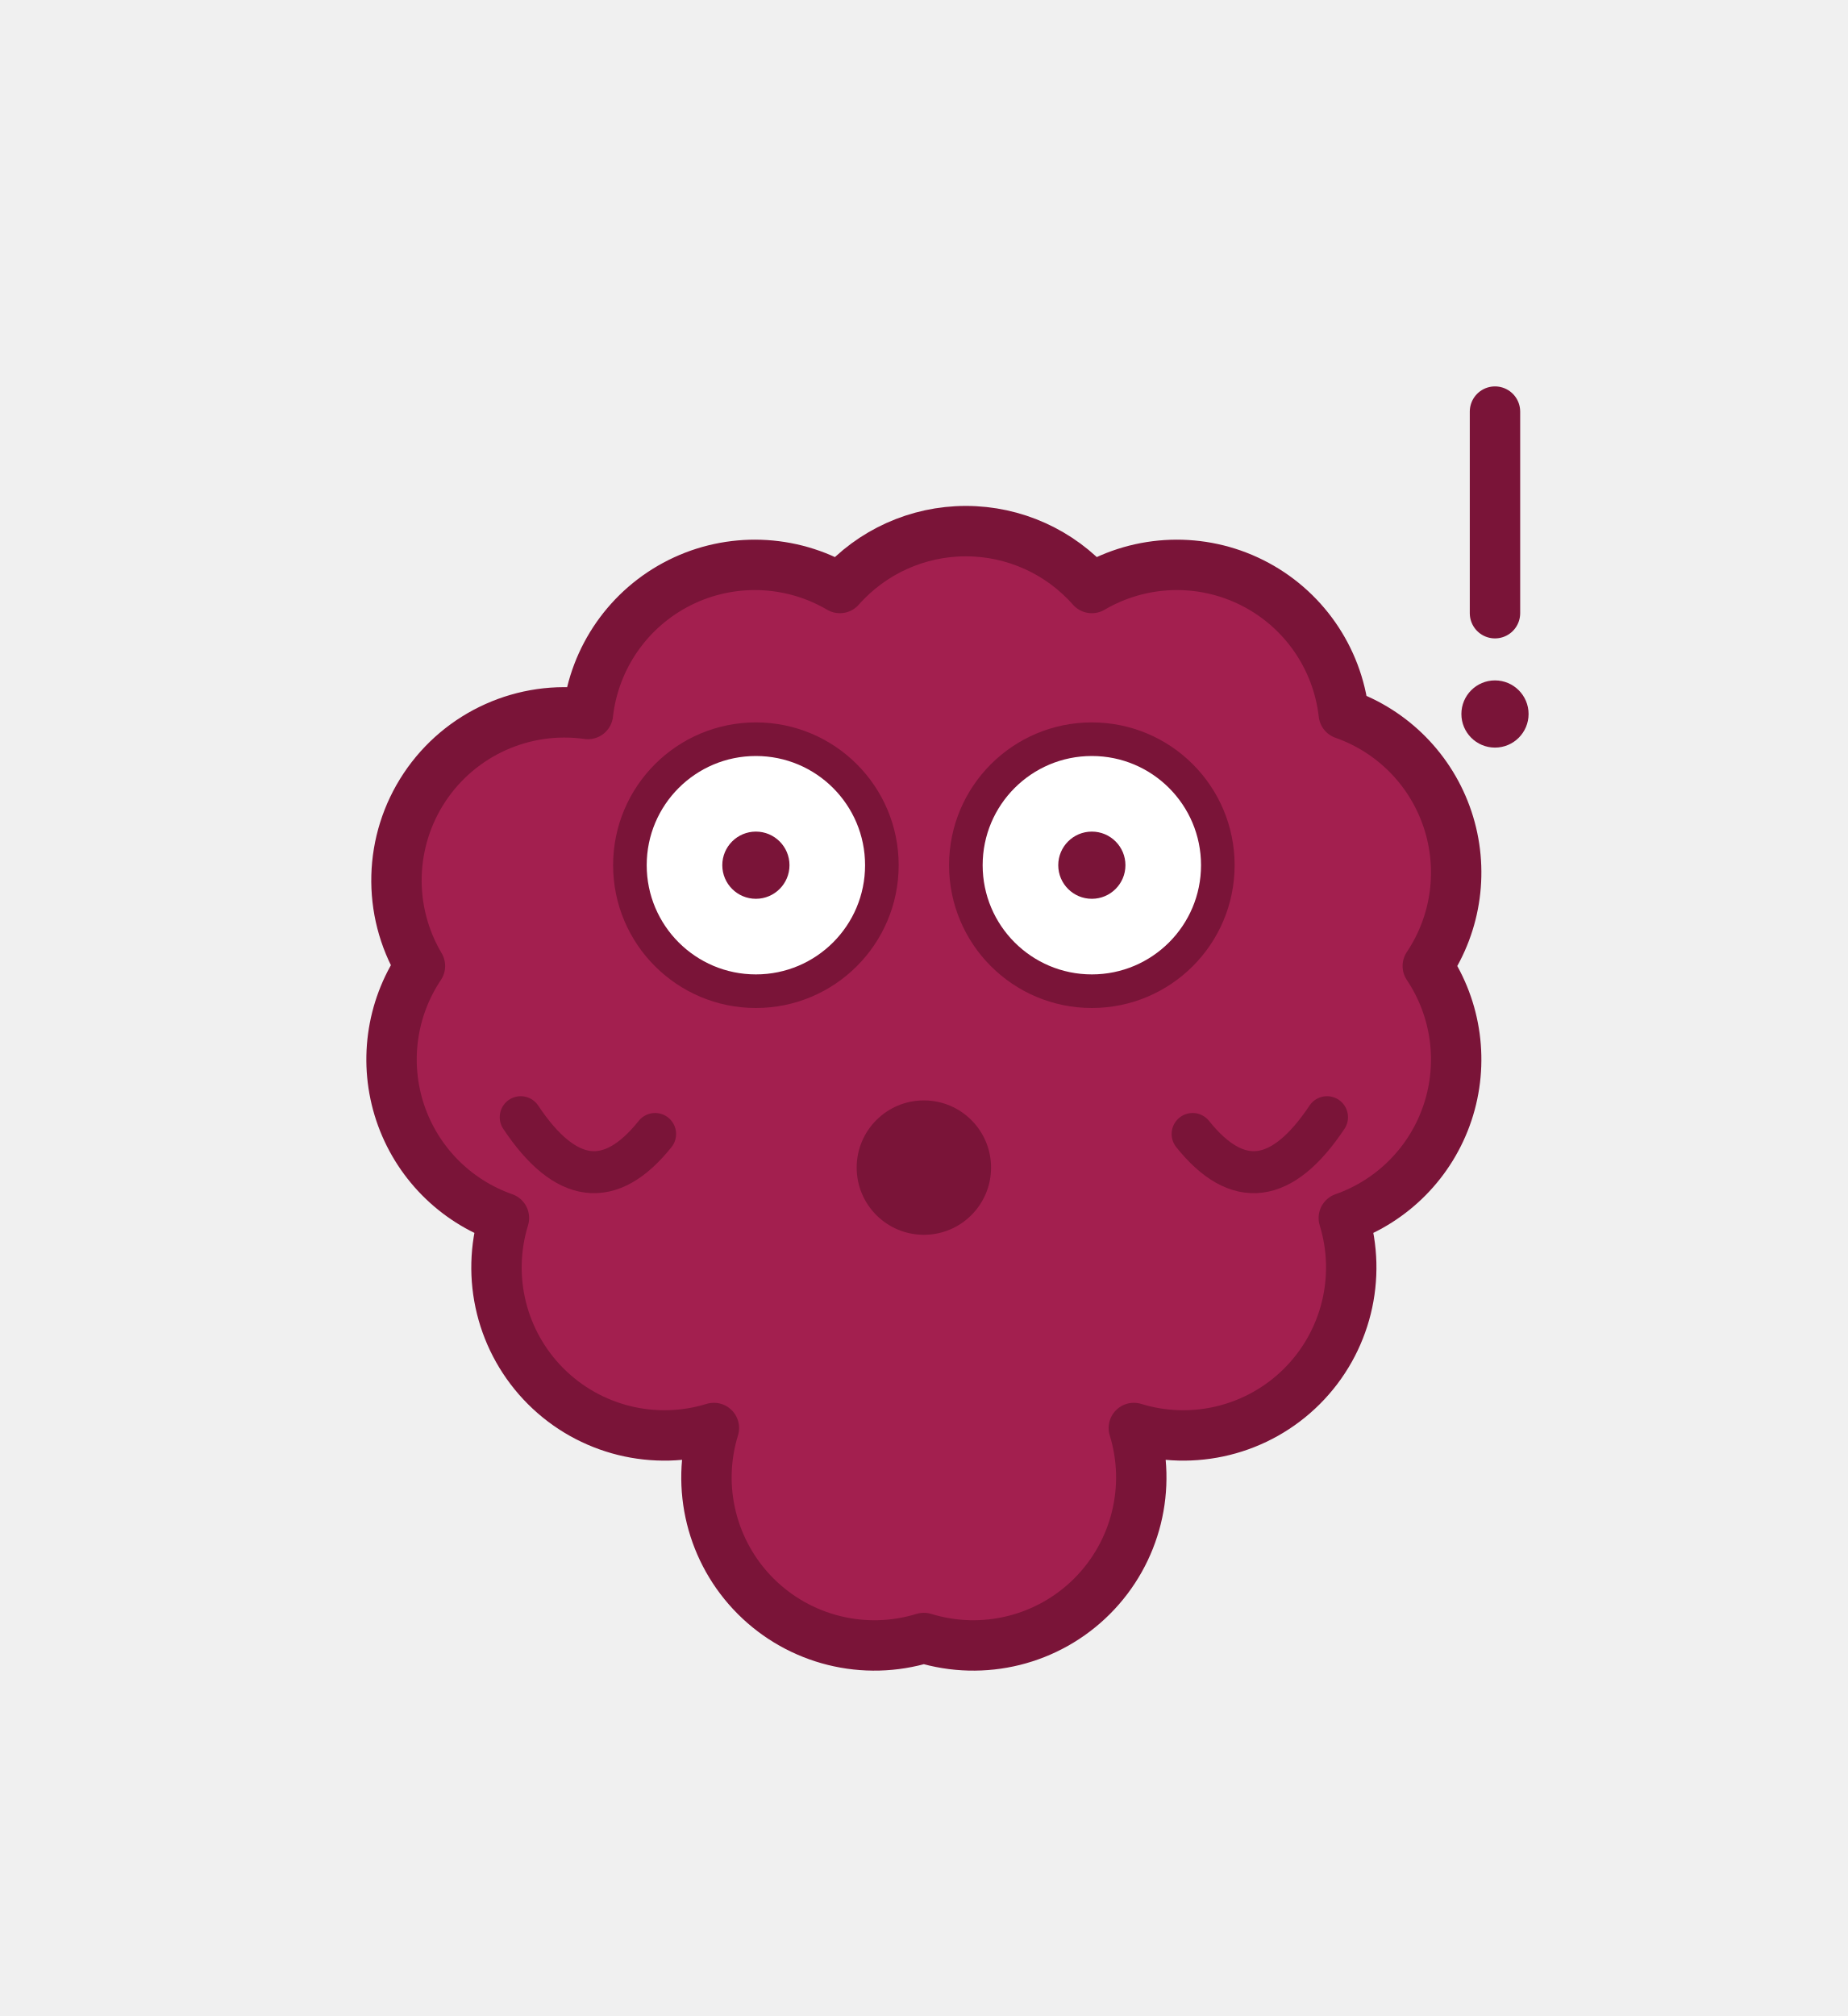
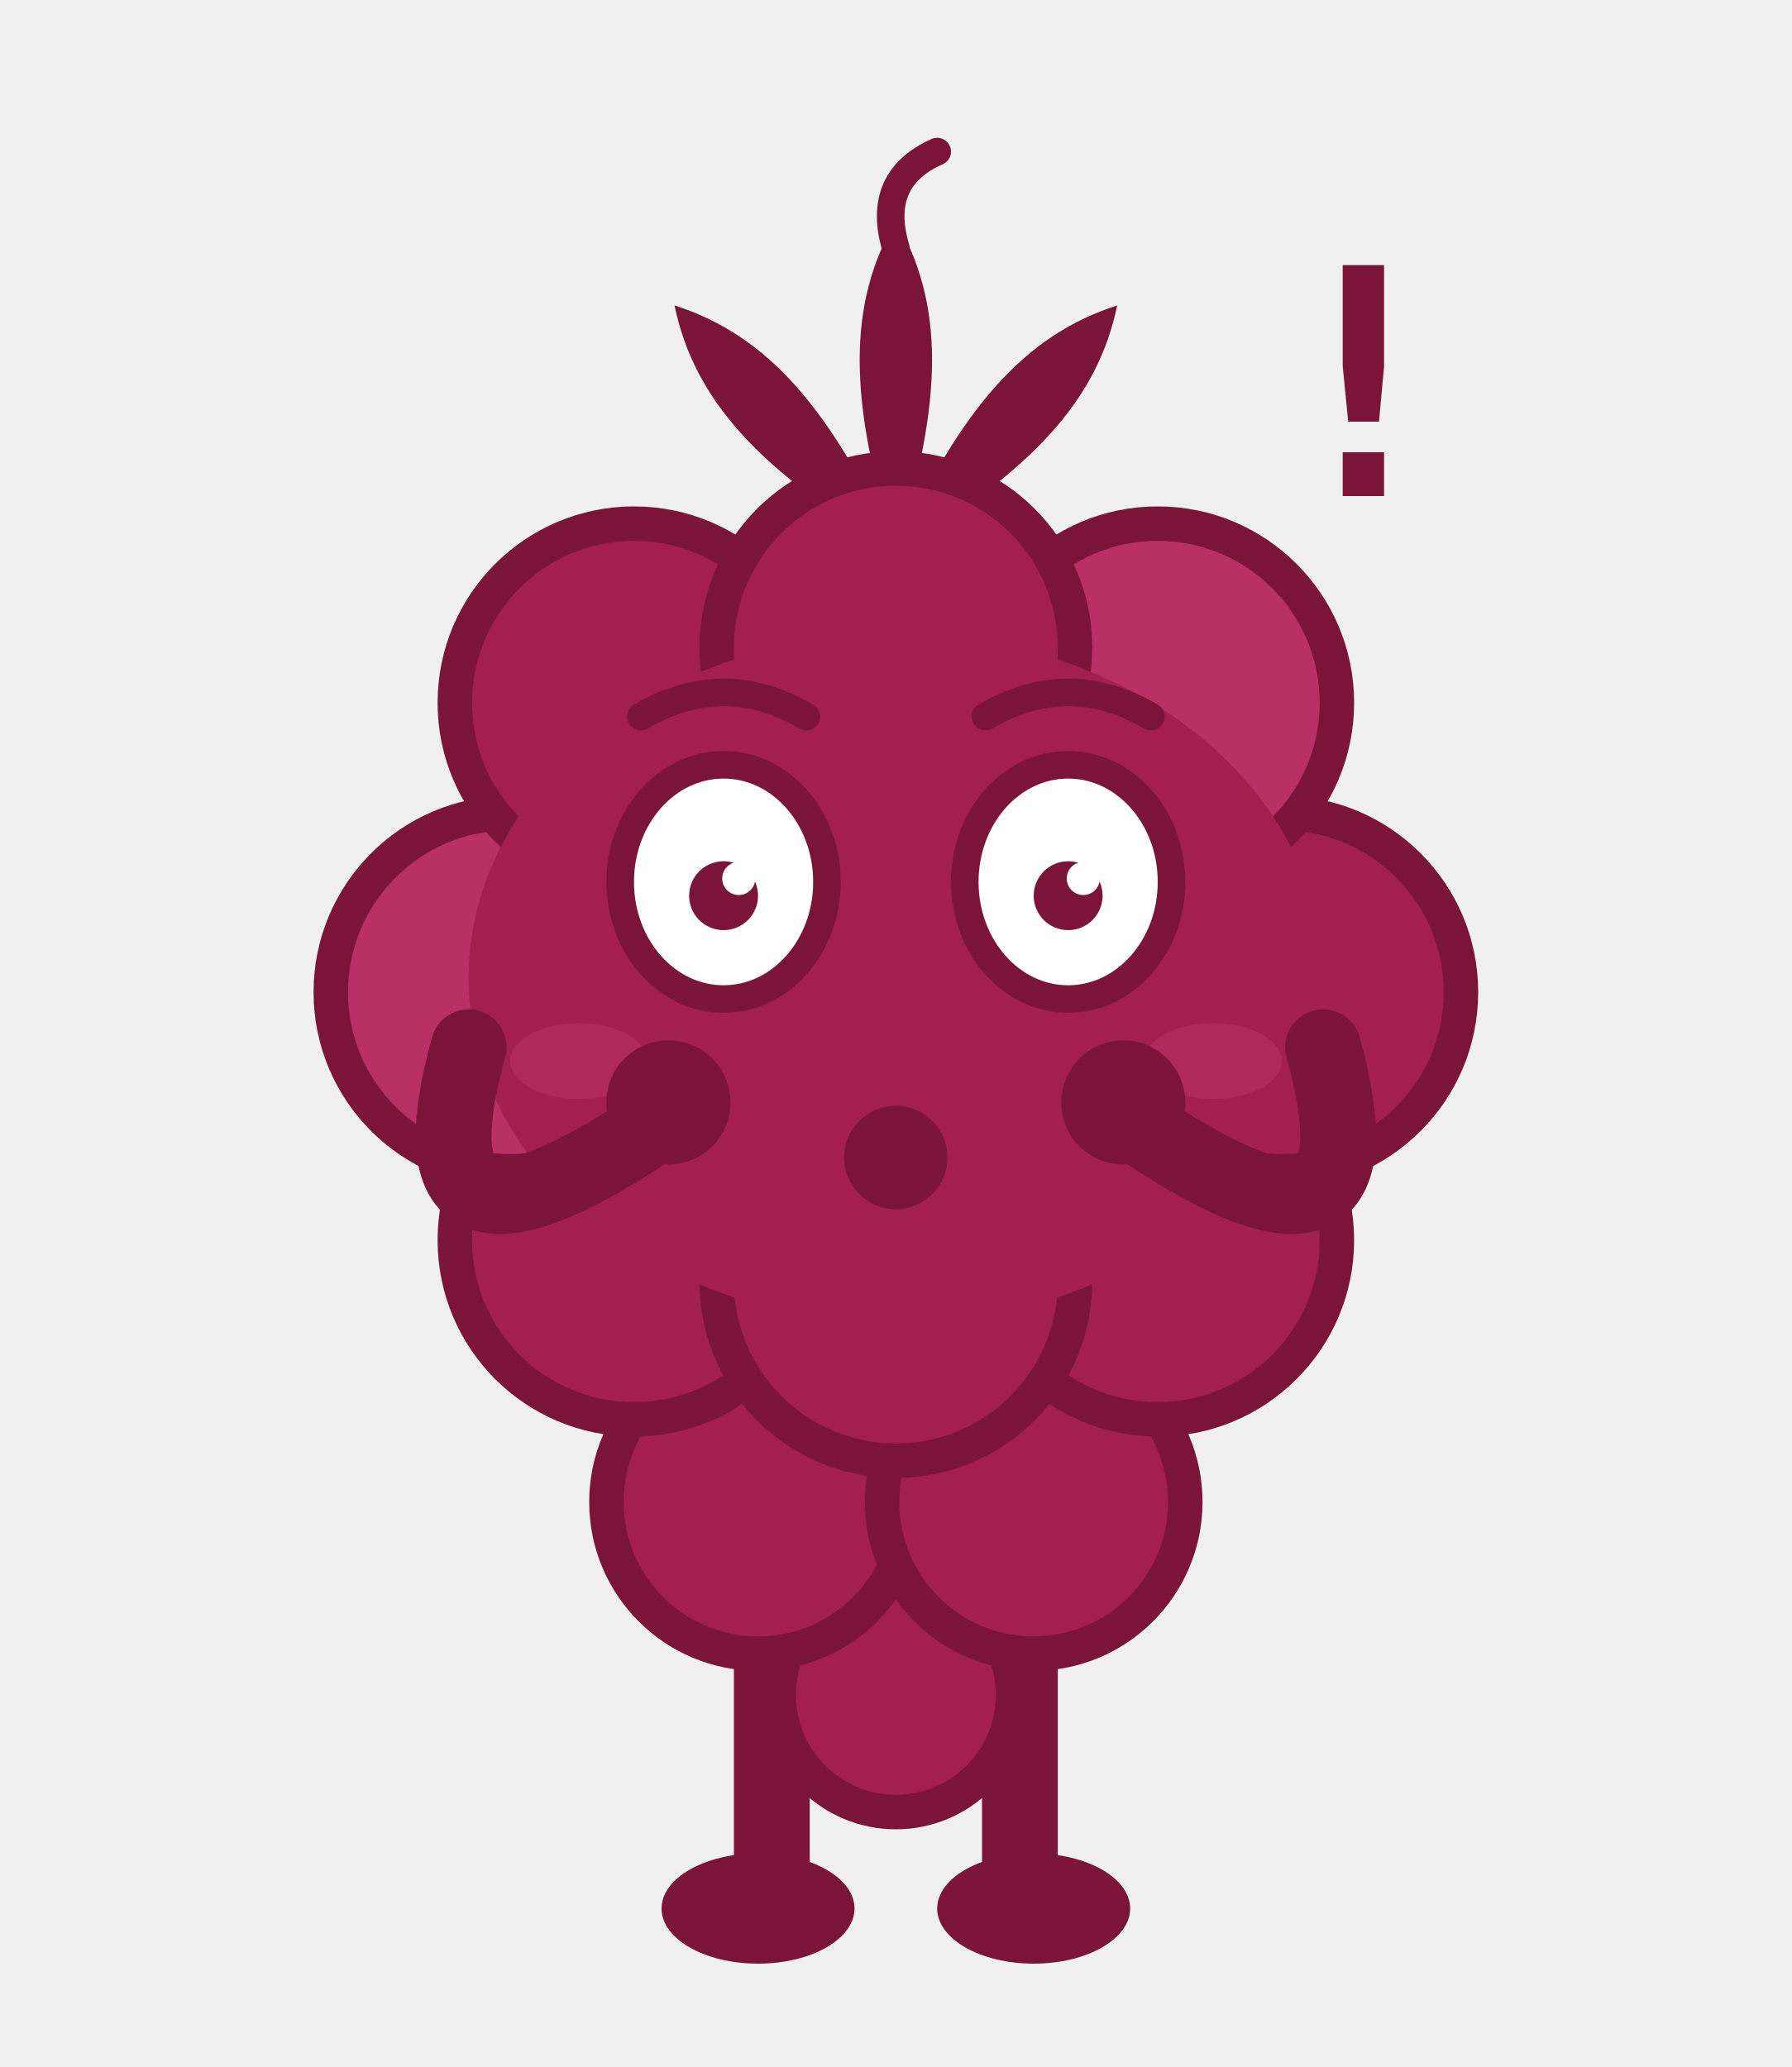
- <svg xmlns="http://www.w3.org/2000/svg" viewBox="0 0 220 240" width="220" height="240">
-   <g transform="translate(10,15)">
-     <path d="M 60 70 A 20 20 0 0 1 90 55 A 20 20 0 0 1 120 55 A 20 20 0 0 1 150 70 A 20 20 0 0 1 160 100 A 20 20 0 0 1 150 130 A 20 20 0 0 1 125 155 A 20 20 0 0 1 100 180 A 20 20 0 0 1 75 155 A 20 20 0 0 1 50 130 A 20 20 0 0 1 40 100 A 20 20 0 0 1 60 70 Z" fill="#a31f4f" stroke="#7a1438" stroke-width="6" stroke-linecap="round" stroke-linejoin="round" />
-     <circle cx="80" cy="88" r="15" fill="#FFFFFF" stroke="#7a1438" stroke-width="4" />
-     <circle cx="120" cy="88" r="15" fill="#FFFFFF" stroke="#7a1438" stroke-width="4" />
-     <circle cx="80" cy="88" r="4" fill="#7a1438" />
-     <circle cx="120" cy="88" r="4" fill="#7a1438" />
-     <circle cx="100" cy="124" r="8" fill="#7a1438" />
-     <g fill="none" stroke="#7a1438" stroke-width="5" stroke-linecap="round">
-       <path d="M 52 118 Q 60 130 68 120" />
-       <path d="M 132 120 Q 140 130 148 118" />
-     </g>
-     <path d="M 168 34 L 168 58" fill="none" stroke="#7a1438" stroke-width="6" stroke-linecap="round" />
-     <circle cx="168" cy="70" r="4" fill="#7a1438" />
+ <svg xmlns="http://www.w3.org/2000/svg" viewBox="0 0 260 300" width="260" height="300">
+   <g stroke="#7a1438" stroke-width="11" stroke-linecap="round">
+     <line x1="112" y1="240" x2="112" y2="272" />
+     <line x1="148" y1="240" x2="148" y2="272" />
  </g>
+   <ellipse cx="110" cy="277" rx="14" ry="8" fill="#7a1438" />
+   <ellipse cx="150" cy="277" rx="14" ry="8" fill="#7a1438" />
+   <g fill="#7a1438">
+     <path d="M 130 80 C 123 58 123 44 130 32 C 137 44 137 58 130 80 Z" transform="rotate(0 130 80)" />
+     <path d="M 130 80 C 123 58 123 44 130 32 C 137 44 137 58 130 80 Z" transform="rotate(-42 130 80)" />
+     <path d="M 130 80 C 123 58 123 44 130 32 C 137 44 137 58 130 80 Z" transform="rotate(42 130 80)" />
+   </g>
+   <path d="M 130 36 Q 127 26 136 22" fill="none" stroke="#7a1438" stroke-width="4" stroke-linecap="round" />
+   <circle cx="130" cy="246" r="17" fill="#a31f4f" stroke="#7a1438" stroke-width="5" />
+   <circle cx="110" cy="218" r="22" fill="#a31f4f" stroke="#7a1438" stroke-width="5" />
+   <circle cx="150" cy="218" r="22" fill="#a31f4f" stroke="#7a1438" stroke-width="5" />
+   <circle cx="92" cy="180" r="26" fill="#a31f4f" stroke="#7a1438" stroke-width="5" />
+   <circle cx="168" cy="180" r="26" fill="#a31f4f" stroke="#7a1438" stroke-width="5" />
+   <circle cx="130" cy="186" r="26" fill="#a31f4f" stroke="#7a1438" stroke-width="5" />
+   <circle cx="74" cy="144" r="26" fill="#B83066" stroke="#7a1438" stroke-width="5" />
+   <circle cx="186" cy="144" r="26" fill="#a31f4f" stroke="#7a1438" stroke-width="5" />
+   <circle cx="112" cy="138" r="26" fill="#a31f4f" stroke="#7a1438" stroke-width="5" />
+   <circle cx="148" cy="138" r="26" fill="#a31f4f" stroke="#7a1438" stroke-width="5" />
+   <circle cx="92" cy="102" r="26" fill="#a31f4f" stroke="#7a1438" stroke-width="5" />
+   <circle cx="168" cy="102" r="26" fill="#B83066" stroke="#7a1438" stroke-width="5" />
+   <circle cx="130" cy="94" r="26" fill="#a31f4f" stroke="#7a1438" stroke-width="5" />
+   <ellipse cx="130" cy="142" rx="62" ry="50" fill="#a31f4f" />
+   <ellipse cx="105" cy="128" rx="15" ry="17" fill="#FFFFFF" stroke="#7a1438" stroke-width="4" />
+   <circle cx="105" cy="130" r="5" fill="#7a1438" />
+   <circle cx="107.2" cy="127.5" r="2.4" fill="#FFFFFF" />
+   <ellipse cx="155" cy="128" rx="15" ry="17" fill="#FFFFFF" stroke="#7a1438" stroke-width="4" />
+   <circle cx="155" cy="130" r="5" fill="#7a1438" />
+   <circle cx="157.2" cy="127.5" r="2.4" fill="#FFFFFF" />
+   <path d="M 93 104 Q 105 97 117 104" fill="none" stroke="#7a1438" stroke-width="4" stroke-linecap="round" />
+   <path d="M 143 104 Q 155 97 167 104" fill="none" stroke="#7a1438" stroke-width="4" stroke-linecap="round" />
+   <circle cx="130" cy="168" r="7.5" fill="#7a1438" />
+   <ellipse cx="84" cy="154" rx="10" ry="5.5" fill="#B83066" opacity="0.6" />
+   <ellipse cx="176" cy="154" rx="10" ry="5.5" fill="#B83066" opacity="0.6" />
+   <path d="M 68 152 Q 58 188 94 164" fill="none" stroke="#7a1438" stroke-width="11" stroke-linecap="round" />
+   <circle cx="97" cy="160" r="9" fill="#7a1438" />
+   <path d="M 192 152 Q 202 188 166 164" fill="none" stroke="#7a1438" stroke-width="11" stroke-linecap="round" />
+   <circle cx="163" cy="160" r="9" fill="#7a1438" />
+   <text x="184" y="72" font-family="'IBM Plex Mono', monospace" font-size="46" font-weight="700" fill="#7a1438">!</text>
</svg>
